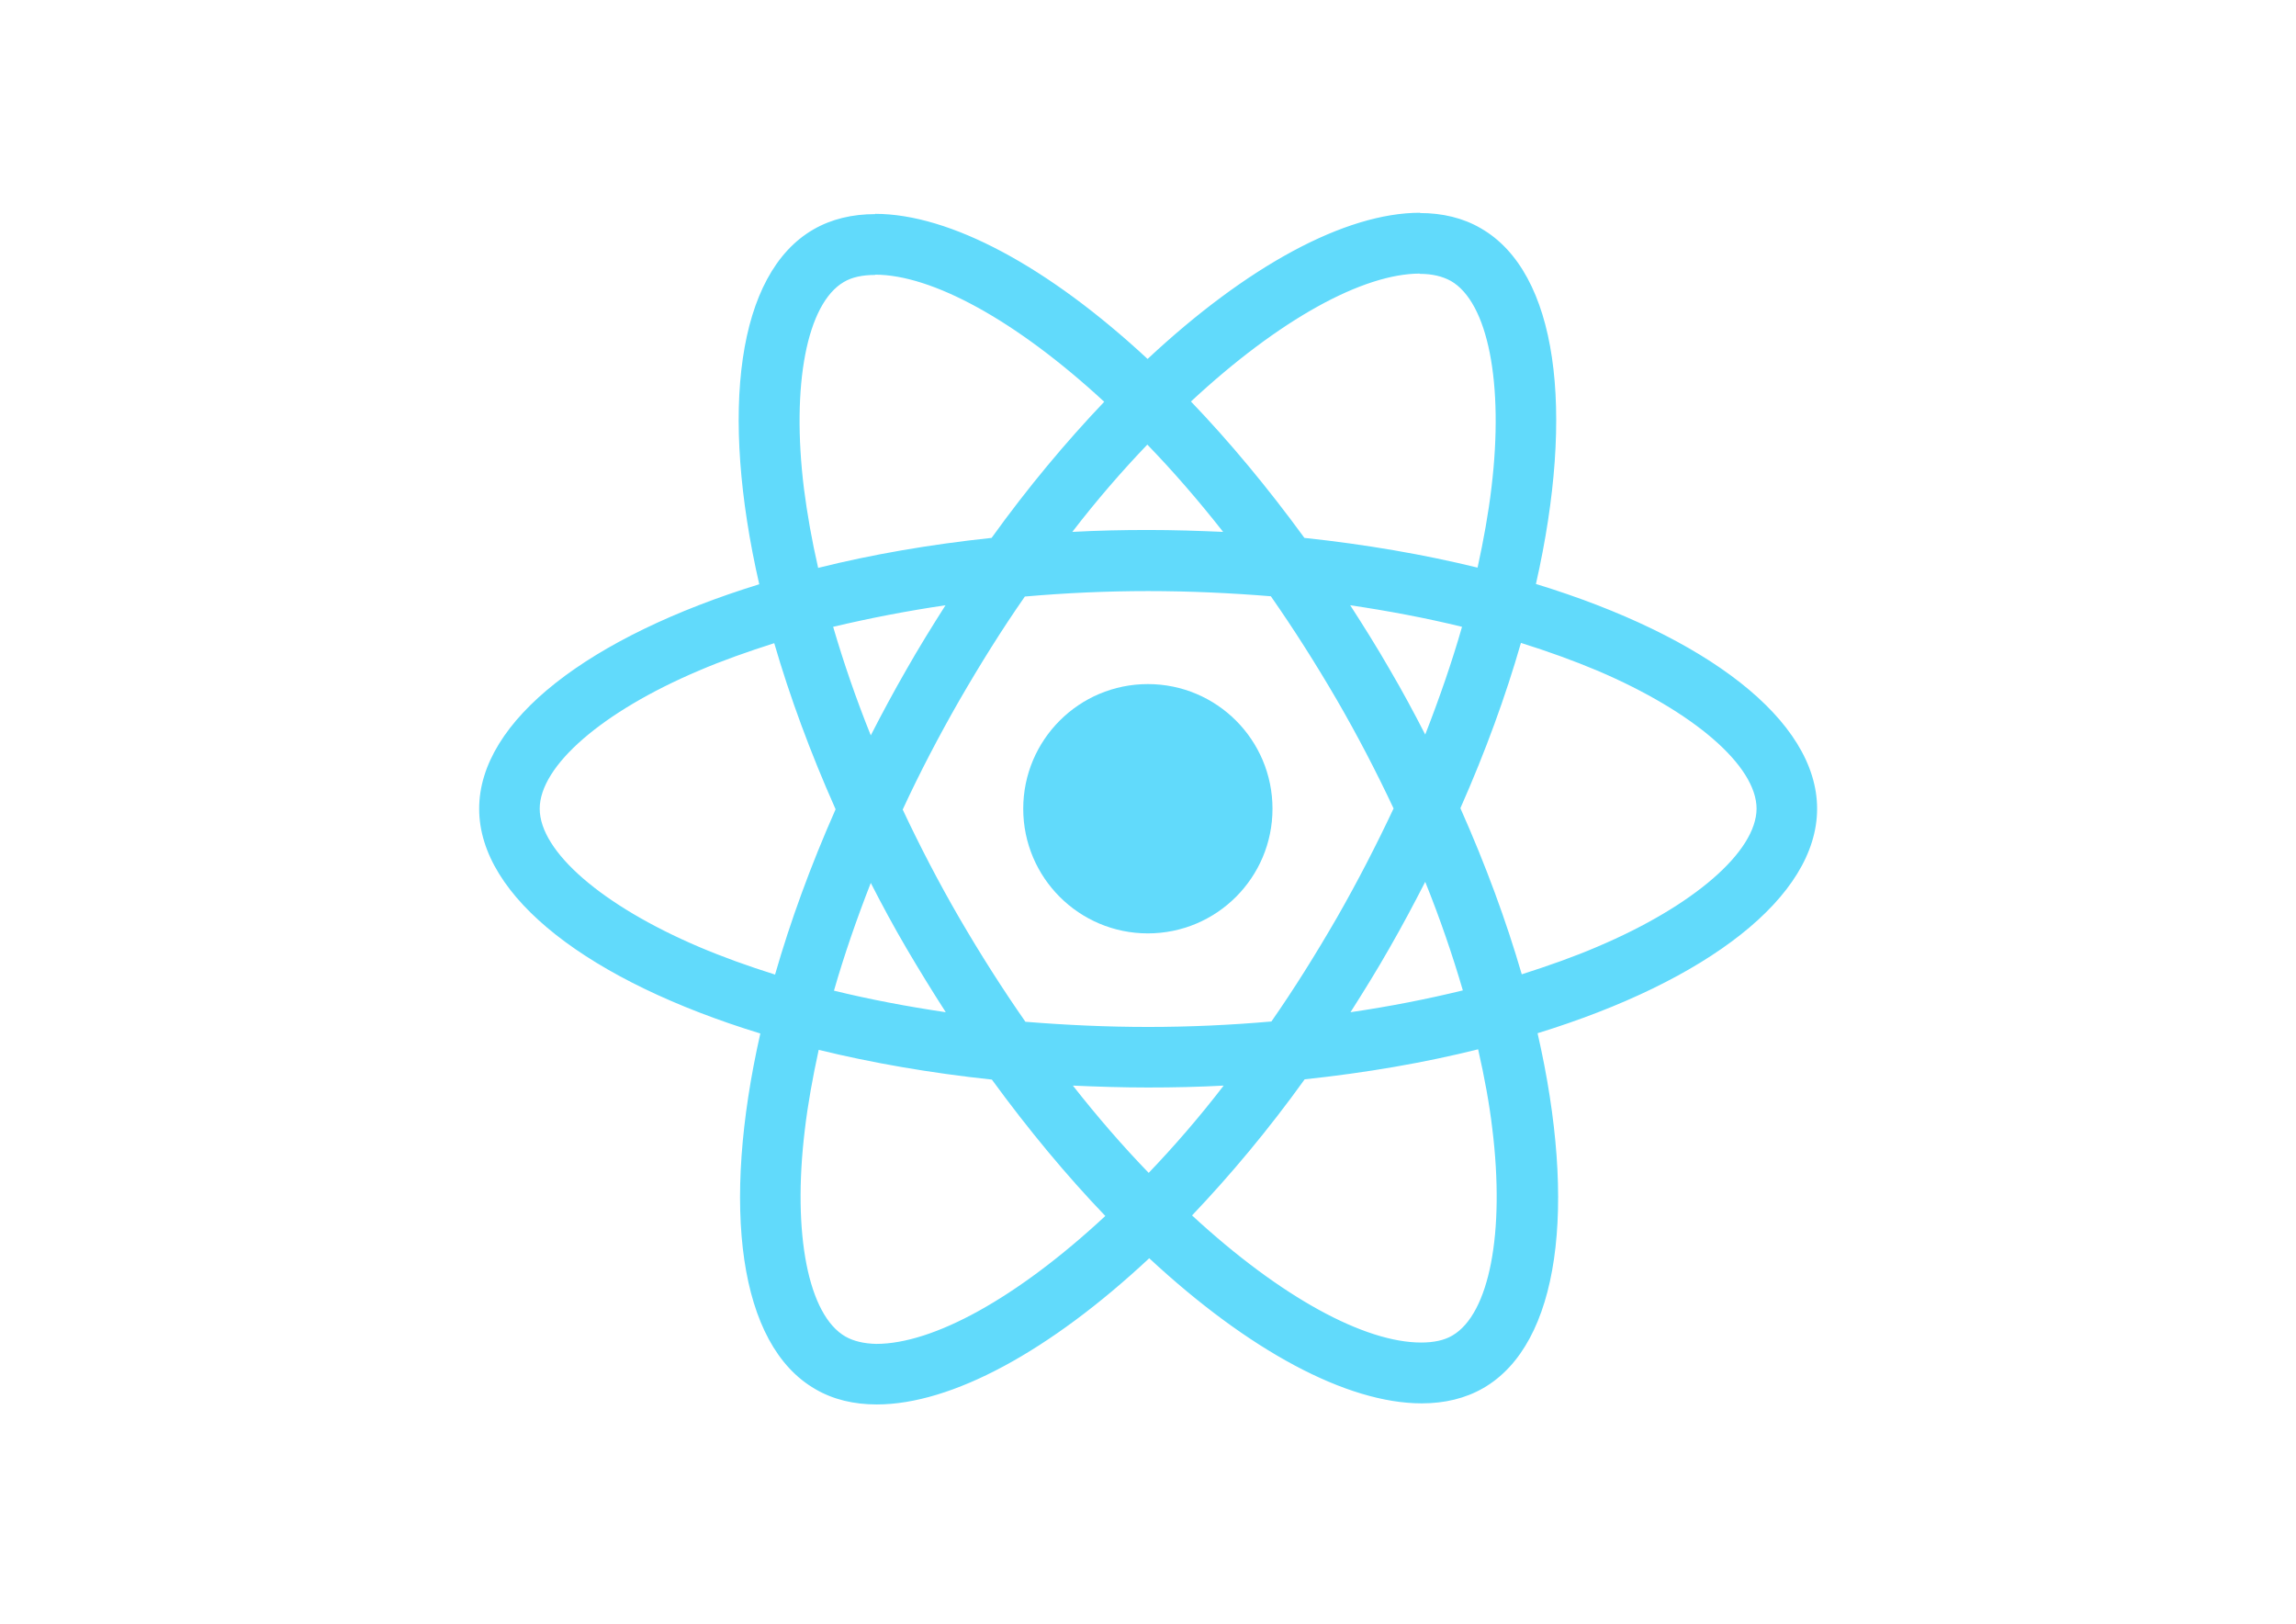
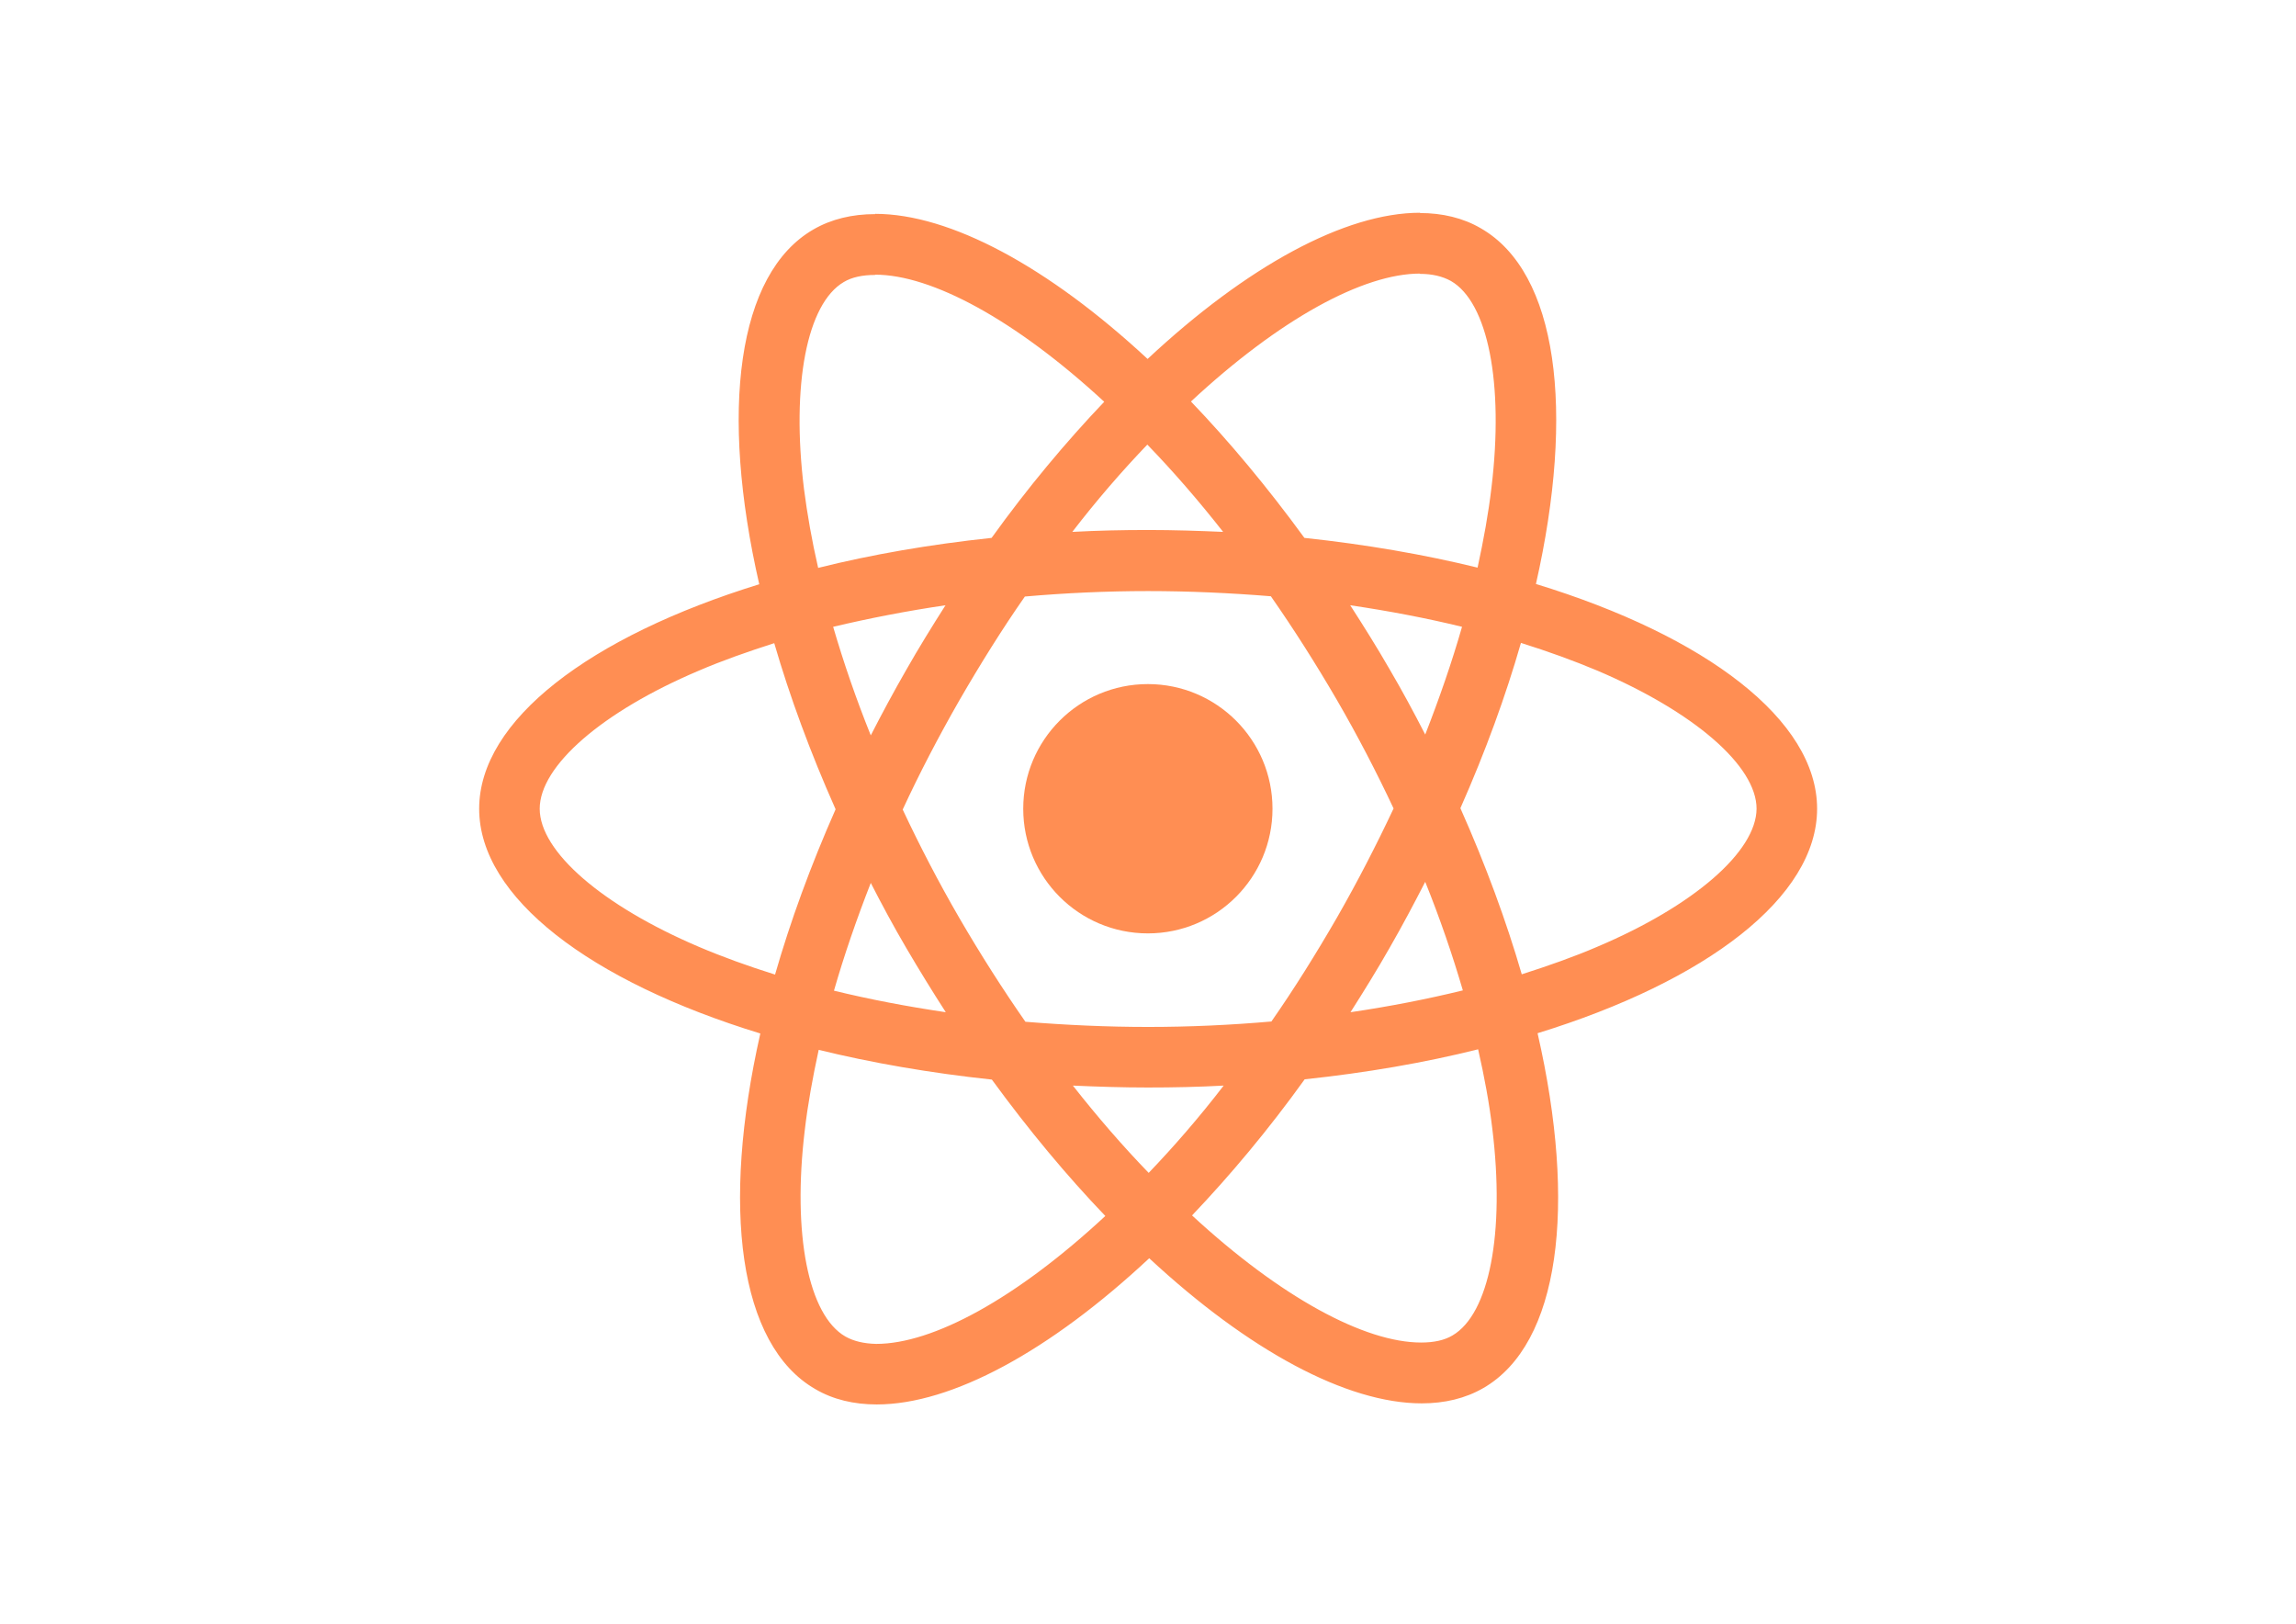
<svg xmlns="http://www.w3.org/2000/svg" viewBox="0 0 841.9 595.3">
-   <g fill="#61DAFB">
+   <g fill="#FF8E53">
    <path d="M666.3 296.5c0-32.5-40.7-63.3-103.1-82.4 14.4-63.6 8-114.2-20.2-130.4-6.5-3.8-14.1-5.6-22.4-5.6v22.3c4.6 0 8.3.9 11.4 2.6 13.6 7.8 19.5 37.5 14.9 75.7-1.1 9.4-2.9 19.3-5.1 29.4-19.6-4.8-41-8.5-63.5-10.9-13.5-18.5-27.5-35.3-41.6-50 32.6-30.3 63.2-46.9 84-46.9V78c-27.5 0-63.5 19.6-99.9 53.6-36.4-33.8-72.4-53.2-99.9-53.2v22.3c20.7 0 51.4 16.5 84 46.6-14 14.7-28 31.4-41.3 49.9-22.6 2.4-44 6.1-63.6 11-2.3-10-4-19.7-5.2-29-4.7-38.2 1.1-67.9 14.6-75.8 3-1.8 6.9-2.6 11.5-2.6V78.5c-8.4 0-16 1.8-22.6 5.6-28.1 16.2-34.4 66.7-19.9 130.1-62.2 19.2-102.7 49.9-102.7 82.3 0 32.5 40.7 63.3 103.1 82.4-14.4 63.6-8 114.2 20.2 130.4 6.5 3.8 14.1 5.6 22.5 5.6 27.5 0 63.5-19.6 99.9-53.6 36.4 33.8 72.4 53.2 99.9 53.2 8.4 0 16-1.8 22.6-5.6 28.1-16.2 34.4-66.7 19.9-130.1 62-19.1 102.5-49.9 102.5-82.3zm-130.2-66.7c-3.7 12.9-8.3 26.2-13.5 39.5-4.1-8-8.4-16-13.1-24-4.6-8-9.5-15.8-14.4-23.4 14.2 2.1 27.9 4.7 41 7.9zm-45.8 106.5c-7.8 13.5-15.8 26.3-24.1 38.2-14.9 1.3-30 2-45.2 2-15.1 0-30.2-.7-45-1.9-8.3-11.9-16.4-24.6-24.2-38-7.6-13.1-14.5-26.4-20.8-39.8 6.2-13.4 13.2-26.8 20.7-39.9 7.8-13.5 15.8-26.3 24.1-38.2 14.9-1.3 30-2 45.2-2 15.1 0 30.2.7 45 1.9 8.3 11.9 16.4 24.6 24.2 38 7.6 13.1 14.5 26.4 20.8 39.8-6.3 13.4-13.2 26.8-20.7 39.9zm32.3-13c5.4 13.4 10 26.8 13.8 39.8-13.1 3.2-26.9 5.9-41.2 8 4.9-7.7 9.8-15.6 14.4-23.7 4.6-8 8.9-16.1 13-24.1zM421.2 430c-9.3-9.6-18.6-20.3-27.8-32 9 .4 18.2.7 27.5.7 9.4 0 18.7-.2 27.8-.7-9 11.7-18.3 22.4-27.5 32zm-74.4-58.9c-14.2-2.1-27.9-4.7-41-7.9 3.7-12.9 8.3-26.2 13.5-39.5 4.1 8 8.4 16 13.1 24 4.7 8 9.5 15.8 14.4 23.4zM420.7 163c9.3 9.6 18.6 20.3 27.8 32-9-.4-18.2-.7-27.5-.7-9.4 0-18.7.2-27.8.7 9-11.7 18.3-22.4 27.5-32zm-74 58.9c-4.9 7.7-9.8 15.6-14.4 23.7-4.6 8-8.9 16-13 24-5.4-13.4-10-26.8-13.8-39.8 13.1-3.1 26.9-5.8 41.2-7.9zm-90.5 125.2c-35.4-15.1-58.3-34.9-58.3-50.6 0-15.7 22.9-35.6 58.3-50.6 8.6-3.7 18-7 27.7-10.1 5.7 19.6 13.2 40 22.5 60.9-9.2 20.8-16.6 41.1-22.2 60.6-9.9-3.1-19.3-6.5-28-10.2zM310 490c-13.6-7.8-19.5-37.5-14.9-75.7 1.1-9.4 2.9-19.3 5.1-29.4 19.6 4.8 41 8.5 63.5 10.9 13.5 18.5 27.5 35.3 41.6 50-32.6 30.3-63.2 46.9-84 46.9-4.5-.1-8.3-1-11.3-2.7zm237.2-76.2c4.7 38.2-1.1 67.9-14.6 75.8-3 1.8-6.9 2.6-11.5 2.6-20.7 0-51.4-16.5-84-46.6 14-14.7 28-31.4 41.3-49.9 22.6-2.4 44-6.1 63.6-11 2.3 10.1 4.1 19.8 5.2 29.1zm38.5-66.7c-8.6 3.7-18 7-27.7 10.1-5.7-19.6-13.2-40-22.5-60.9 9.2-20.8 16.6-41.1 22.2-60.6 9.9 3.1 19.3 6.5 28.1 10.2 35.4 15.1 58.3 34.9 58.3 50.6-.1 15.7-23 35.6-58.4 50.6zM320.8 78.4z" />
    <circle cx="420.9" cy="296.5" r="45.7" />
    <path d="M520.5 78.1z" />
  </g>
</svg>
